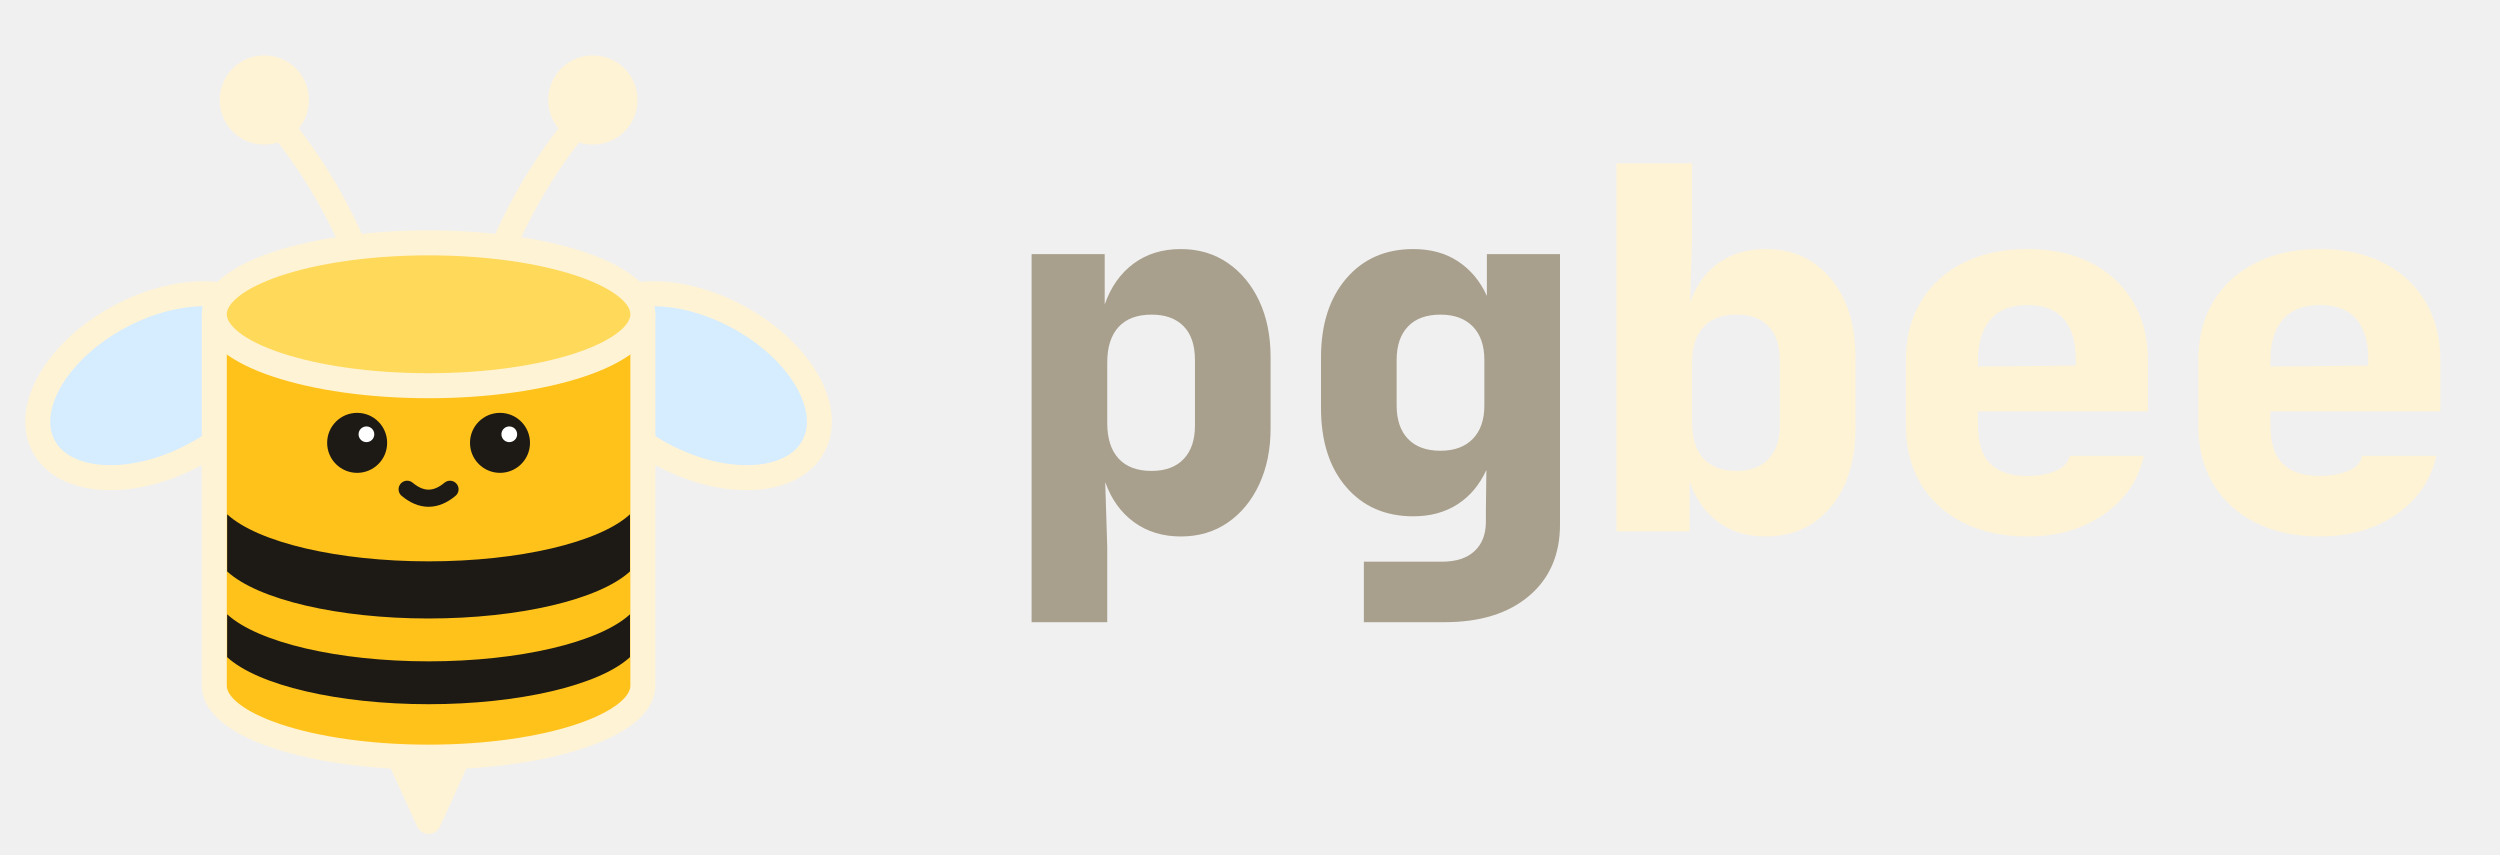
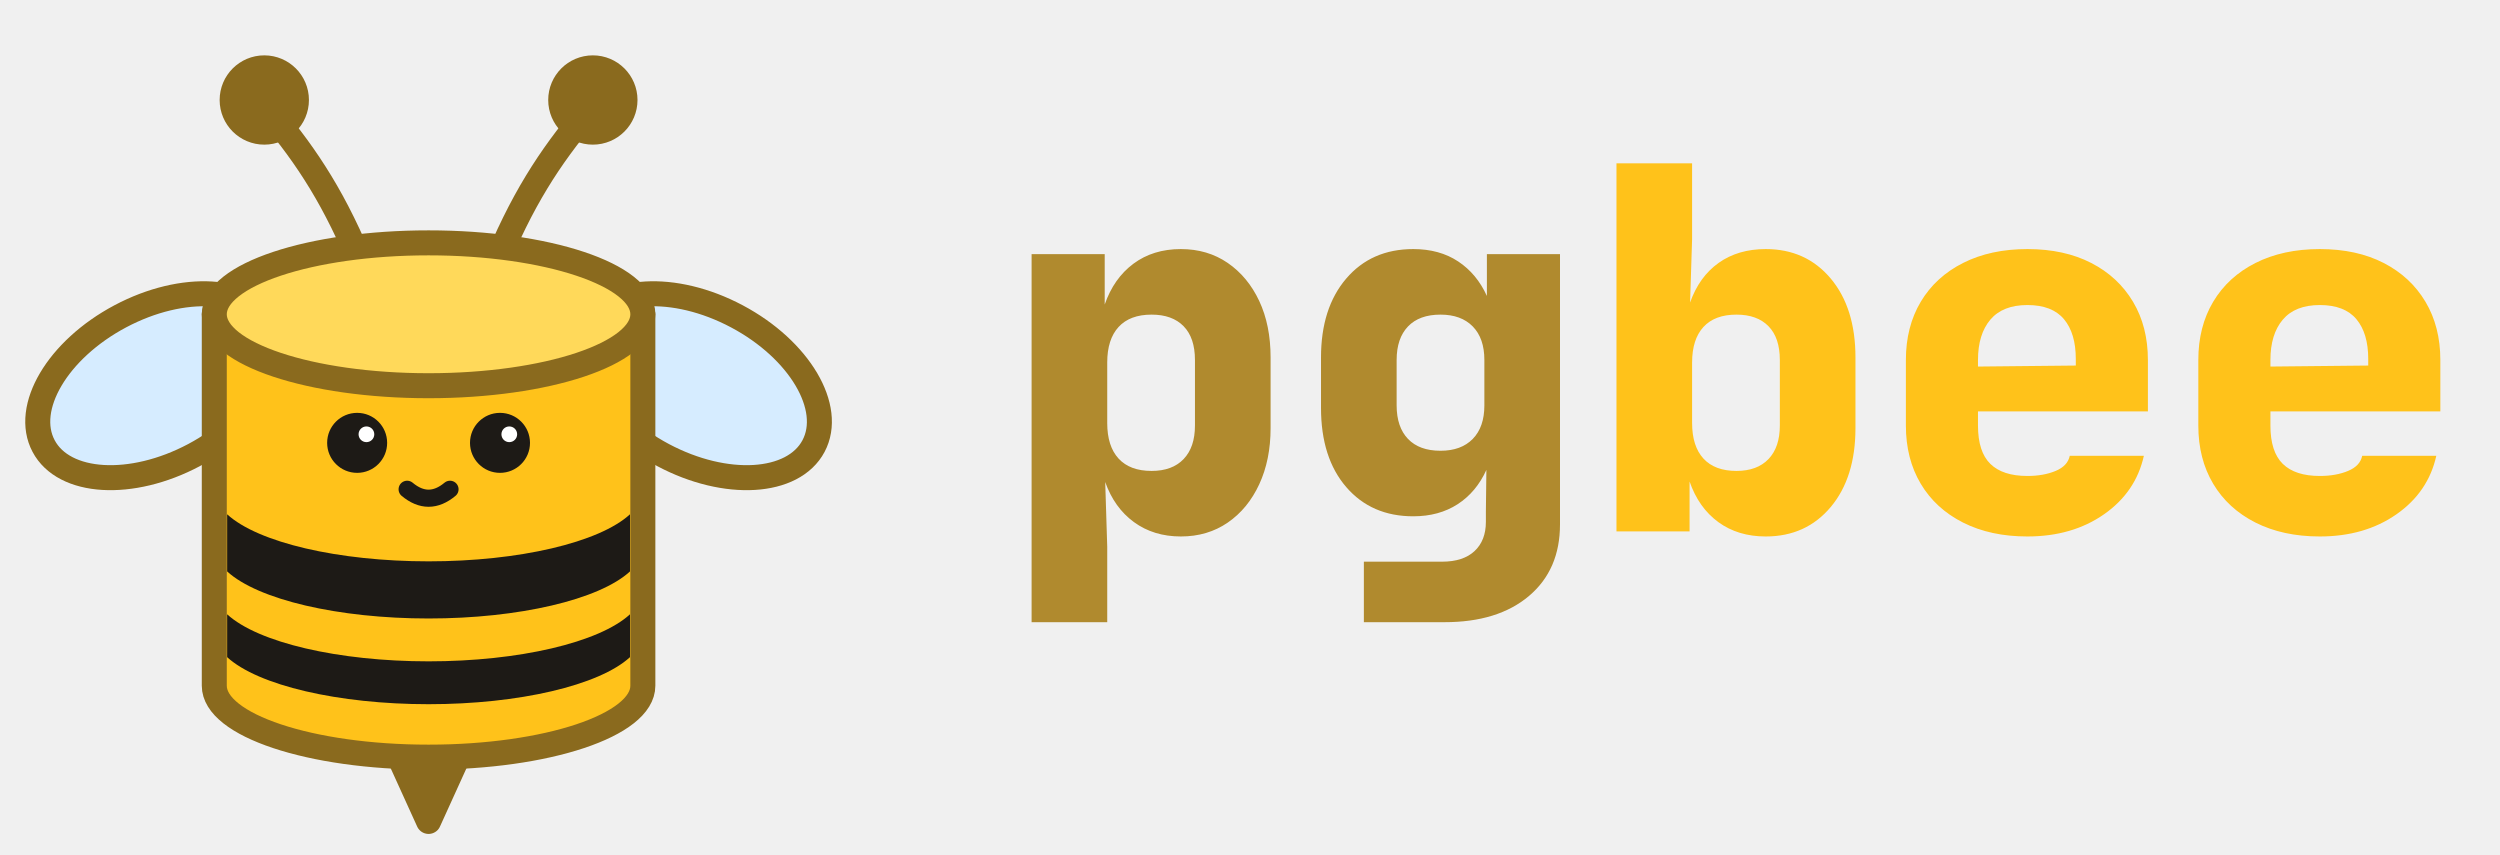
<svg xmlns="http://www.w3.org/2000/svg" viewBox="0 0 357 122" width="357" height="122">
  <g transform="scale(1.02)">
-     <g stroke="#FFF3D6" stroke-width="3.5" stroke-linejoin="round" stroke-linecap="round">
+     <g stroke="#8A6A1E" stroke-width="3.5" stroke-linejoin="round" stroke-linecap="round">
      <path d="M51 38 C47 28 43 22 38 16" fill="none" />
      <path d="M69 38 C73 28 77 22 82 16" fill="none" />
-       <circle cx="37" cy="14" r="4.5" fill="#FFF3D6" />
-       <circle cx="83" cy="14" r="4.5" fill="#FFF3D6" />
+       <circle cx="37" cy="14" r="4.5" fill="#8A6A1E" />
+       <circle cx="83" cy="14" r="4.5" fill="#8A6A1E" />
      <ellipse cx="22" cy="54" rx="18" ry="11" transform="rotate(-28 22 54)" fill="#D6ECFF" />
      <ellipse cx="98" cy="54" rx="18" ry="11" transform="rotate(28 98 54)" fill="#D6ECFF" />
-       <path d="M55 104 L60 115 L65 104 Z" fill="#FFF3D6" />
+       <path d="M55 104 L60 115 L65 104 Z" fill="#8A6A1E" />
      <path d="M30 44 V96 A30 10 0 0 0 90 96 V44 Z" fill="#FFC21A" />
    </g>
    <path d="M31.8 72 A30 10 0 0 0 88.2 72 V80 A30 10 0 0 1 31.8 80 Z" fill="#1D1A16" />
    <path d="M31.8 86 A30 10 0 0 0 88.2 86 V92 A30 10 0 0 1 31.8 92 Z" fill="#1D1A16" />
-     <ellipse cx="60" cy="44" rx="30" ry="10" fill="#FFD95A" stroke="#FFF3D6" stroke-width="3.5" />
+     <ellipse cx="60" cy="44" rx="30" ry="10" fill="#FFD95A" stroke="#8A6A1E" stroke-width="3.5" />
    <circle cx="50" cy="62" r="4.2" fill="#1D1A16" />
    <circle cx="70" cy="62" r="4.2" fill="#1D1A16" />
    <circle cx="51.3" cy="60.8" r="1.1" fill="#fff" />
    <circle cx="71.3" cy="60.8" r="1.1" fill="#fff" />
    <path d="M57 68.5 Q60 71 63 68.5" fill="none" stroke="#1D1A16" stroke-width="2.4" stroke-linecap="round" />
  </g>
-   <path d="M147.312 88.848V36.288H157.752V43.488Q159.048 39.744 161.856 37.656Q164.664 35.568 168.624 35.568Q172.44 35.568 175.32 37.548Q178.2 39.528 179.82 42.984Q181.44 46.44 181.44 51.048V61.128Q181.44 65.664 179.82 69.156Q178.2 72.648 175.32 74.628Q172.44 76.608 168.624 76.608Q164.736 76.608 161.928 74.556Q159.12 72.504 157.824 68.832L158.112 78.048V88.848ZM164.448 67.248Q167.4 67.248 169.02 65.556Q170.64 63.864 170.64 60.768V51.408Q170.64 48.24 169.02 46.584Q167.4 44.928 164.448 44.928Q161.352 44.928 159.732 46.692Q158.112 48.456 158.112 51.768V60.408Q158.112 63.72 159.732 65.484Q161.352 67.248 164.448 67.248Z M194.76 88.848V80.208H205.92Q208.944 80.208 210.564 78.696Q212.184 77.184 212.184 74.52V73.008L212.256 67.104Q210.816 70.272 208.152 72.0Q205.488 73.728 201.816 73.728Q195.84 73.728 192.24 69.552Q188.64 65.376 188.64 58.248V51.048Q188.64 43.992 192.24 39.78Q195.84 35.568 201.816 35.568Q205.56 35.568 208.224 37.332Q210.888 39.096 212.328 42.264V36.288H222.768V74.88Q222.768 81.36 218.34 85.104Q213.912 88.848 206.28 88.848ZM205.704 64.368Q208.656 64.368 210.312 62.676Q211.968 60.984 211.968 57.888V51.408Q211.968 48.312 210.312 46.62Q208.656 44.928 205.704 44.928Q202.68 44.928 201.06 46.62Q199.44 48.312 199.44 51.408V57.888Q199.44 60.984 201.06 62.676Q202.68 64.368 205.704 64.368Z" fill="#A89F8C" />
-   <path d="M252.144 76.608Q248.184 76.608 245.376 74.556Q242.568 72.504 241.272 68.76V75.888H230.832V23.328H241.632V34.128L241.344 43.2Q242.64 39.528 245.412 37.548Q248.184 35.568 252.144 35.568Q257.904 35.568 261.432 39.78Q264.96 43.992 264.96 51.048V61.128Q264.96 68.184 261.432 72.396Q257.904 76.608 252.144 76.608ZM247.968 67.248Q250.92 67.248 252.54 65.556Q254.16 63.864 254.16 60.768V51.408Q254.16 48.24 252.54 46.584Q250.92 44.928 247.968 44.928Q244.872 44.928 243.252 46.692Q241.632 48.456 241.632 51.768V60.408Q241.632 63.72 243.252 65.484Q244.872 67.248 247.968 67.248Z M289.512 76.608Q284.256 76.608 280.332 74.628Q276.408 72.648 274.284 69.084Q272.16 65.52 272.16 60.768V51.408Q272.16 46.656 274.284 43.092Q276.408 39.528 280.332 37.548Q284.256 35.568 289.512 35.568Q294.768 35.568 298.62 37.548Q302.472 39.528 304.596 43.092Q306.72 46.656 306.72 51.408V58.752H282.456V60.768Q282.456 64.512 284.22 66.24Q285.984 67.968 289.512 67.968Q291.816 67.968 293.544 67.248Q295.272 66.528 295.56 65.088H306.144Q304.992 70.272 300.456 73.44Q295.92 76.608 289.512 76.608ZM282.456 51.408V52.344L296.424 52.2V51.264Q296.424 47.592 294.732 45.576Q293.04 43.56 289.512 43.56Q285.984 43.56 284.22 45.648Q282.456 47.736 282.456 51.408Z M331.272 76.608Q326.016 76.608 322.092 74.628Q318.168 72.648 316.044 69.084Q313.92 65.52 313.92 60.768V51.408Q313.92 46.656 316.044 43.092Q318.168 39.528 322.092 37.548Q326.016 35.568 331.272 35.568Q336.528 35.568 340.38 37.548Q344.232 39.528 346.356 43.092Q348.48 46.656 348.48 51.408V58.752H324.216V60.768Q324.216 64.512 325.98 66.24Q327.744 67.968 331.272 67.968Q333.576 67.968 335.304 67.248Q337.032 66.528 337.32 65.088H347.904Q346.752 70.272 342.216 73.44Q337.68 76.608 331.272 76.608ZM324.216 51.408V52.344L338.184 52.2V51.264Q338.184 47.592 336.492 45.576Q334.8 43.56 331.272 43.56Q327.744 43.56 325.98 45.648Q324.216 47.736 324.216 51.408Z" fill="#FFF3D6" />
+   <path d="M147.312 88.848V36.288H157.752V43.488Q159.048 39.744 161.856 37.656Q164.664 35.568 168.624 35.568Q172.44 35.568 175.32 37.548Q178.2 39.528 179.82 42.984Q181.44 46.44 181.44 51.048V61.128Q181.44 65.664 179.82 69.156Q178.2 72.648 175.32 74.628Q172.44 76.608 168.624 76.608Q164.736 76.608 161.928 74.556Q159.12 72.504 157.824 68.832L158.112 78.048V88.848ZM164.448 67.248Q167.4 67.248 169.02 65.556Q170.64 63.864 170.64 60.768V51.408Q170.64 48.24 169.02 46.584Q167.4 44.928 164.448 44.928Q161.352 44.928 159.732 46.692Q158.112 48.456 158.112 51.768V60.408Q158.112 63.72 159.732 65.484Q161.352 67.248 164.448 67.248Z M194.76 88.848V80.208H205.92Q208.944 80.208 210.564 78.696Q212.184 77.184 212.184 74.52V73.008L212.256 67.104Q210.816 70.272 208.152 72.0Q205.488 73.728 201.816 73.728Q195.84 73.728 192.24 69.552Q188.64 65.376 188.64 58.248V51.048Q188.64 43.992 192.24 39.78Q195.84 35.568 201.816 35.568Q205.56 35.568 208.224 37.332Q210.888 39.096 212.328 42.264V36.288H222.768V74.88Q222.768 81.36 218.34 85.104Q213.912 88.848 206.28 88.848ZM205.704 64.368Q208.656 64.368 210.312 62.676Q211.968 60.984 211.968 57.888V51.408Q211.968 48.312 210.312 46.62Q208.656 44.928 205.704 44.928Q202.68 44.928 201.06 46.62Q199.44 48.312 199.44 51.408V57.888Q199.44 60.984 201.06 62.676Q202.68 64.368 205.704 64.368Z" fill="#B08A2E" />
+   <path d="M252.144 76.608Q248.184 76.608 245.376 74.556Q242.568 72.504 241.272 68.76V75.888H230.832V23.328H241.632V34.128L241.344 43.2Q242.64 39.528 245.412 37.548Q248.184 35.568 252.144 35.568Q257.904 35.568 261.432 39.78Q264.96 43.992 264.96 51.048V61.128Q264.96 68.184 261.432 72.396Q257.904 76.608 252.144 76.608ZM247.968 67.248Q250.92 67.248 252.54 65.556Q254.16 63.864 254.16 60.768V51.408Q254.16 48.24 252.54 46.584Q250.92 44.928 247.968 44.928Q244.872 44.928 243.252 46.692Q241.632 48.456 241.632 51.768V60.408Q241.632 63.72 243.252 65.484Q244.872 67.248 247.968 67.248Z M289.512 76.608Q284.256 76.608 280.332 74.628Q276.408 72.648 274.284 69.084Q272.16 65.52 272.16 60.768V51.408Q272.16 46.656 274.284 43.092Q276.408 39.528 280.332 37.548Q284.256 35.568 289.512 35.568Q294.768 35.568 298.62 37.548Q302.472 39.528 304.596 43.092Q306.72 46.656 306.72 51.408V58.752H282.456V60.768Q282.456 64.512 284.22 66.24Q285.984 67.968 289.512 67.968Q291.816 67.968 293.544 67.248Q295.272 66.528 295.56 65.088H306.144Q304.992 70.272 300.456 73.44Q295.92 76.608 289.512 76.608ZM282.456 51.408V52.344L296.424 52.2V51.264Q296.424 47.592 294.732 45.576Q293.04 43.56 289.512 43.56Q285.984 43.56 284.22 45.648Q282.456 47.736 282.456 51.408Z M331.272 76.608Q326.016 76.608 322.092 74.628Q318.168 72.648 316.044 69.084Q313.92 65.52 313.92 60.768V51.408Q313.92 46.656 316.044 43.092Q318.168 39.528 322.092 37.548Q326.016 35.568 331.272 35.568Q336.528 35.568 340.38 37.548Q344.232 39.528 346.356 43.092Q348.48 46.656 348.48 51.408V58.752H324.216V60.768Q324.216 64.512 325.98 66.24Q327.744 67.968 331.272 67.968Q333.576 67.968 335.304 67.248Q337.032 66.528 337.32 65.088H347.904Q346.752 70.272 342.216 73.44Q337.68 76.608 331.272 76.608ZM324.216 51.408V52.344L338.184 52.2V51.264Q338.184 47.592 336.492 45.576Q334.8 43.56 331.272 43.56Q327.744 43.56 325.98 45.648Q324.216 47.736 324.216 51.408Z" fill="#FFC21A" />
</svg>
